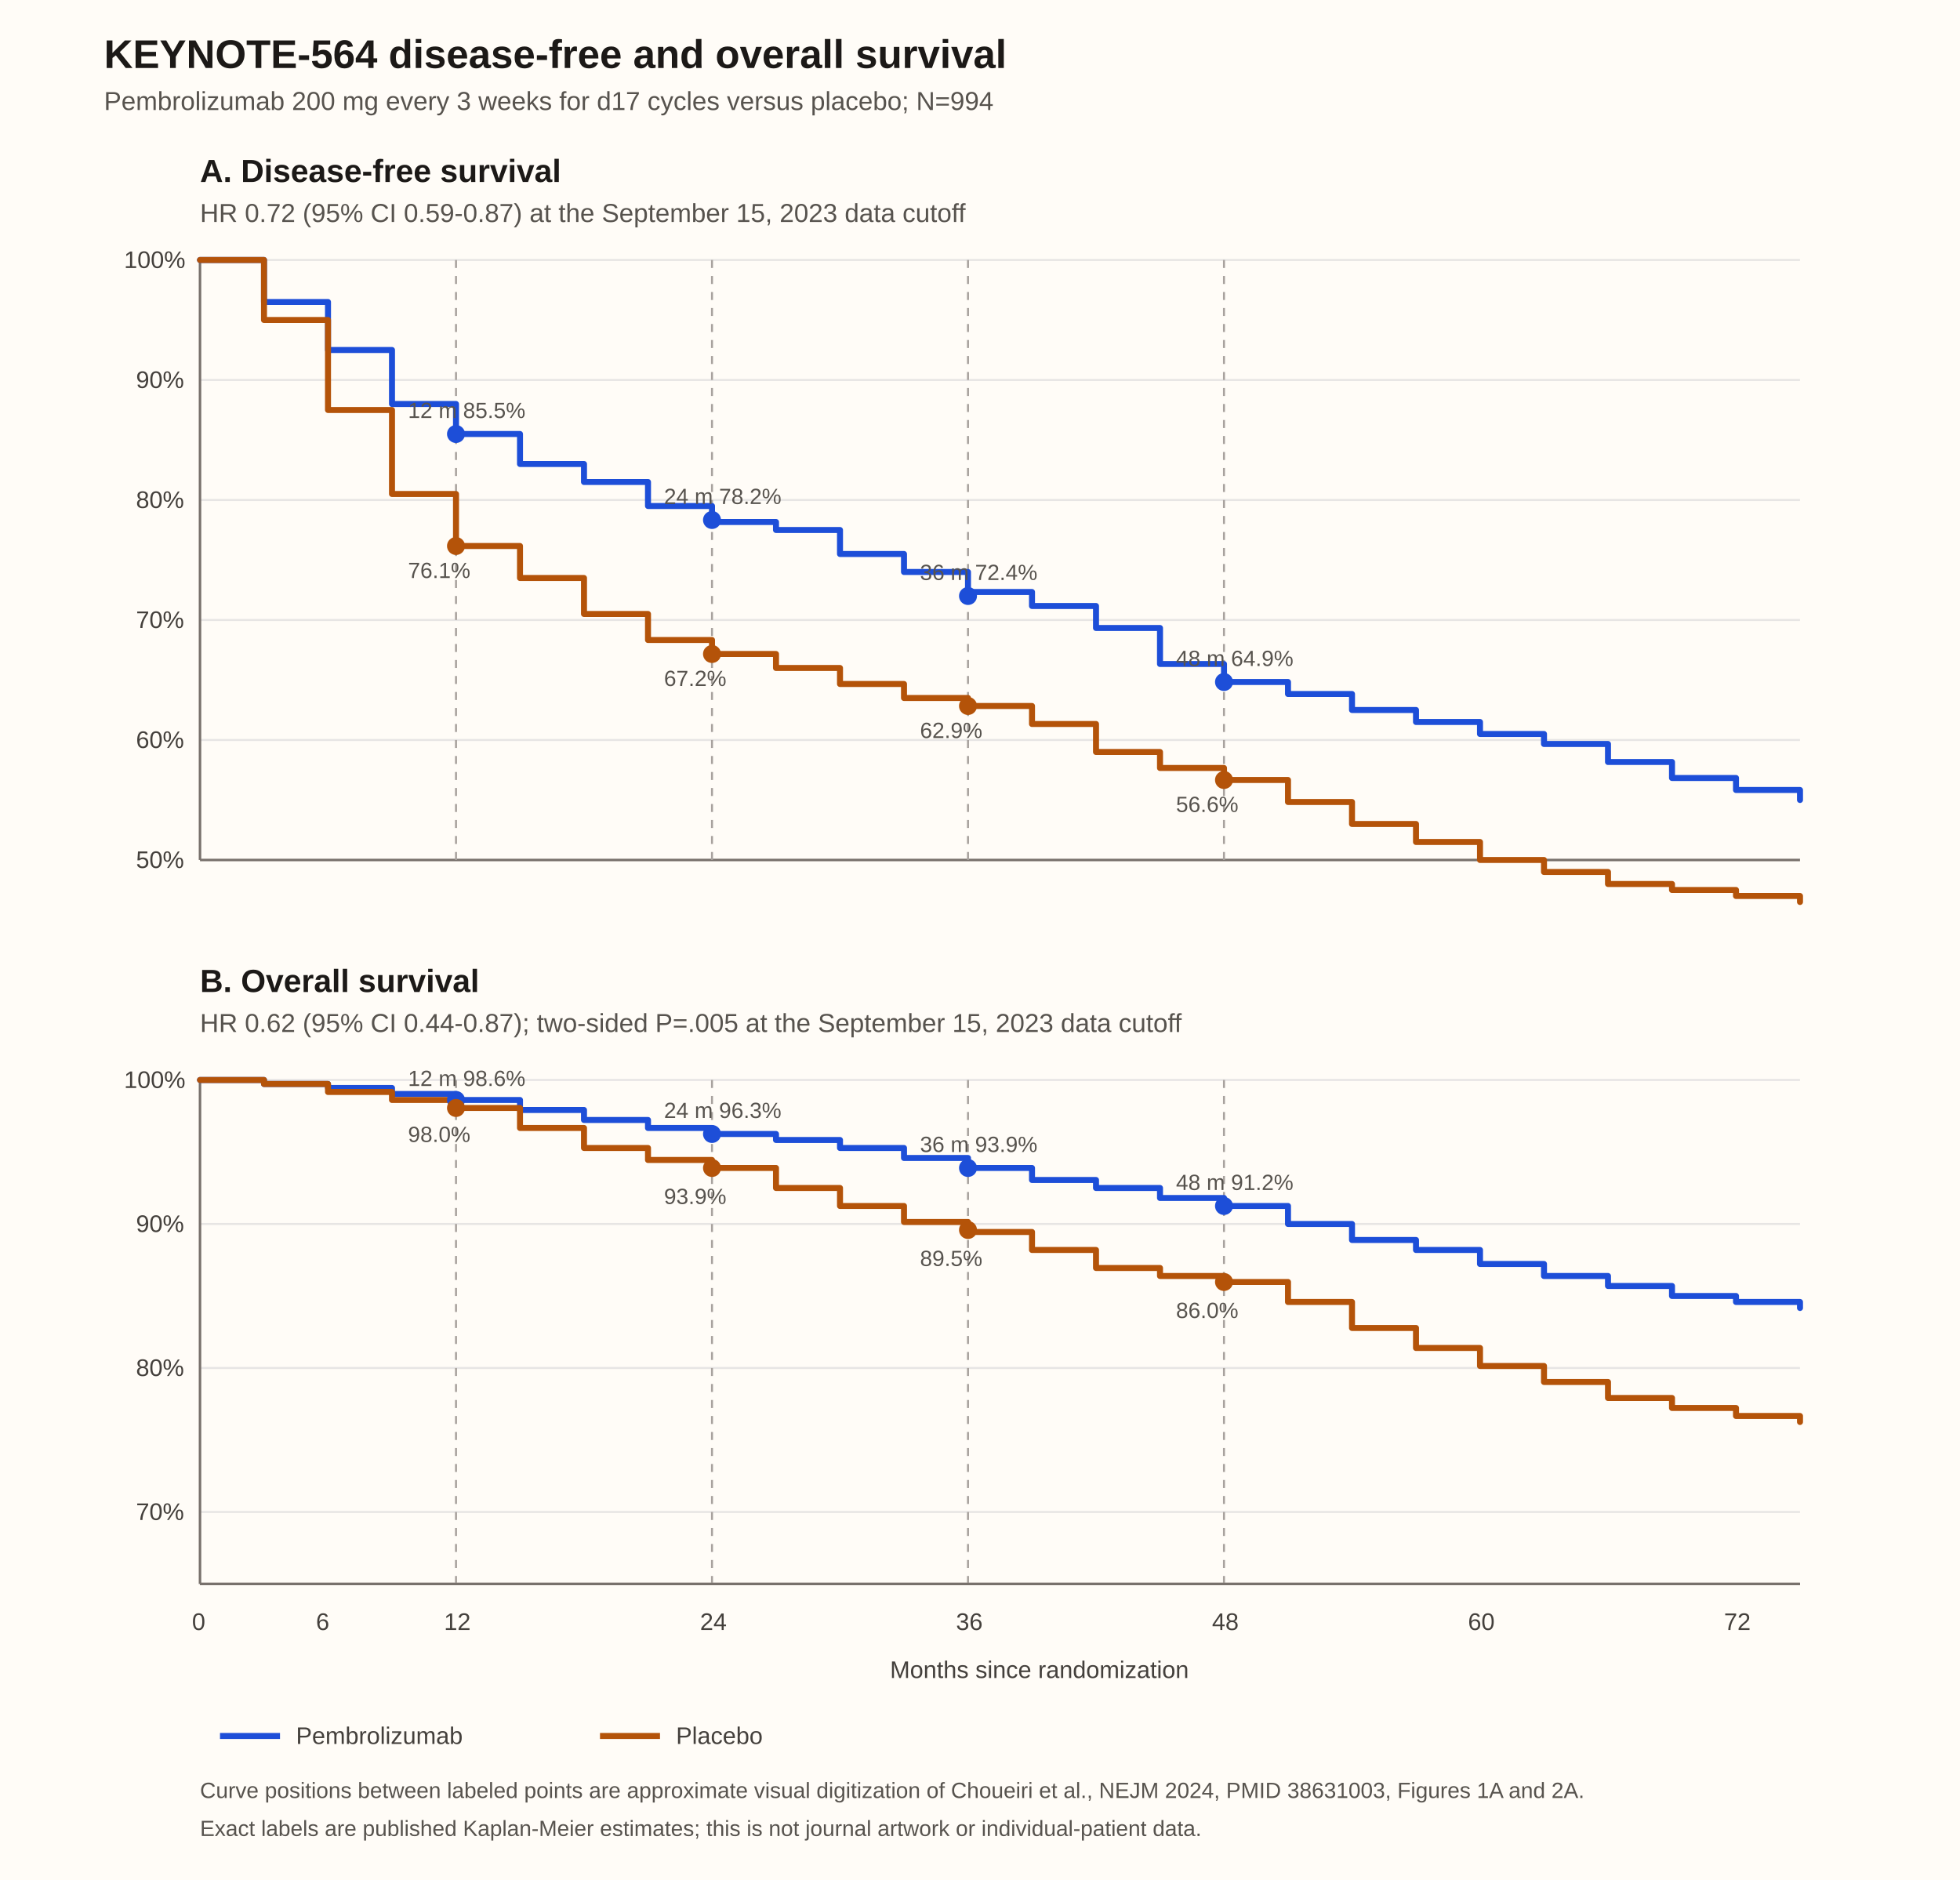
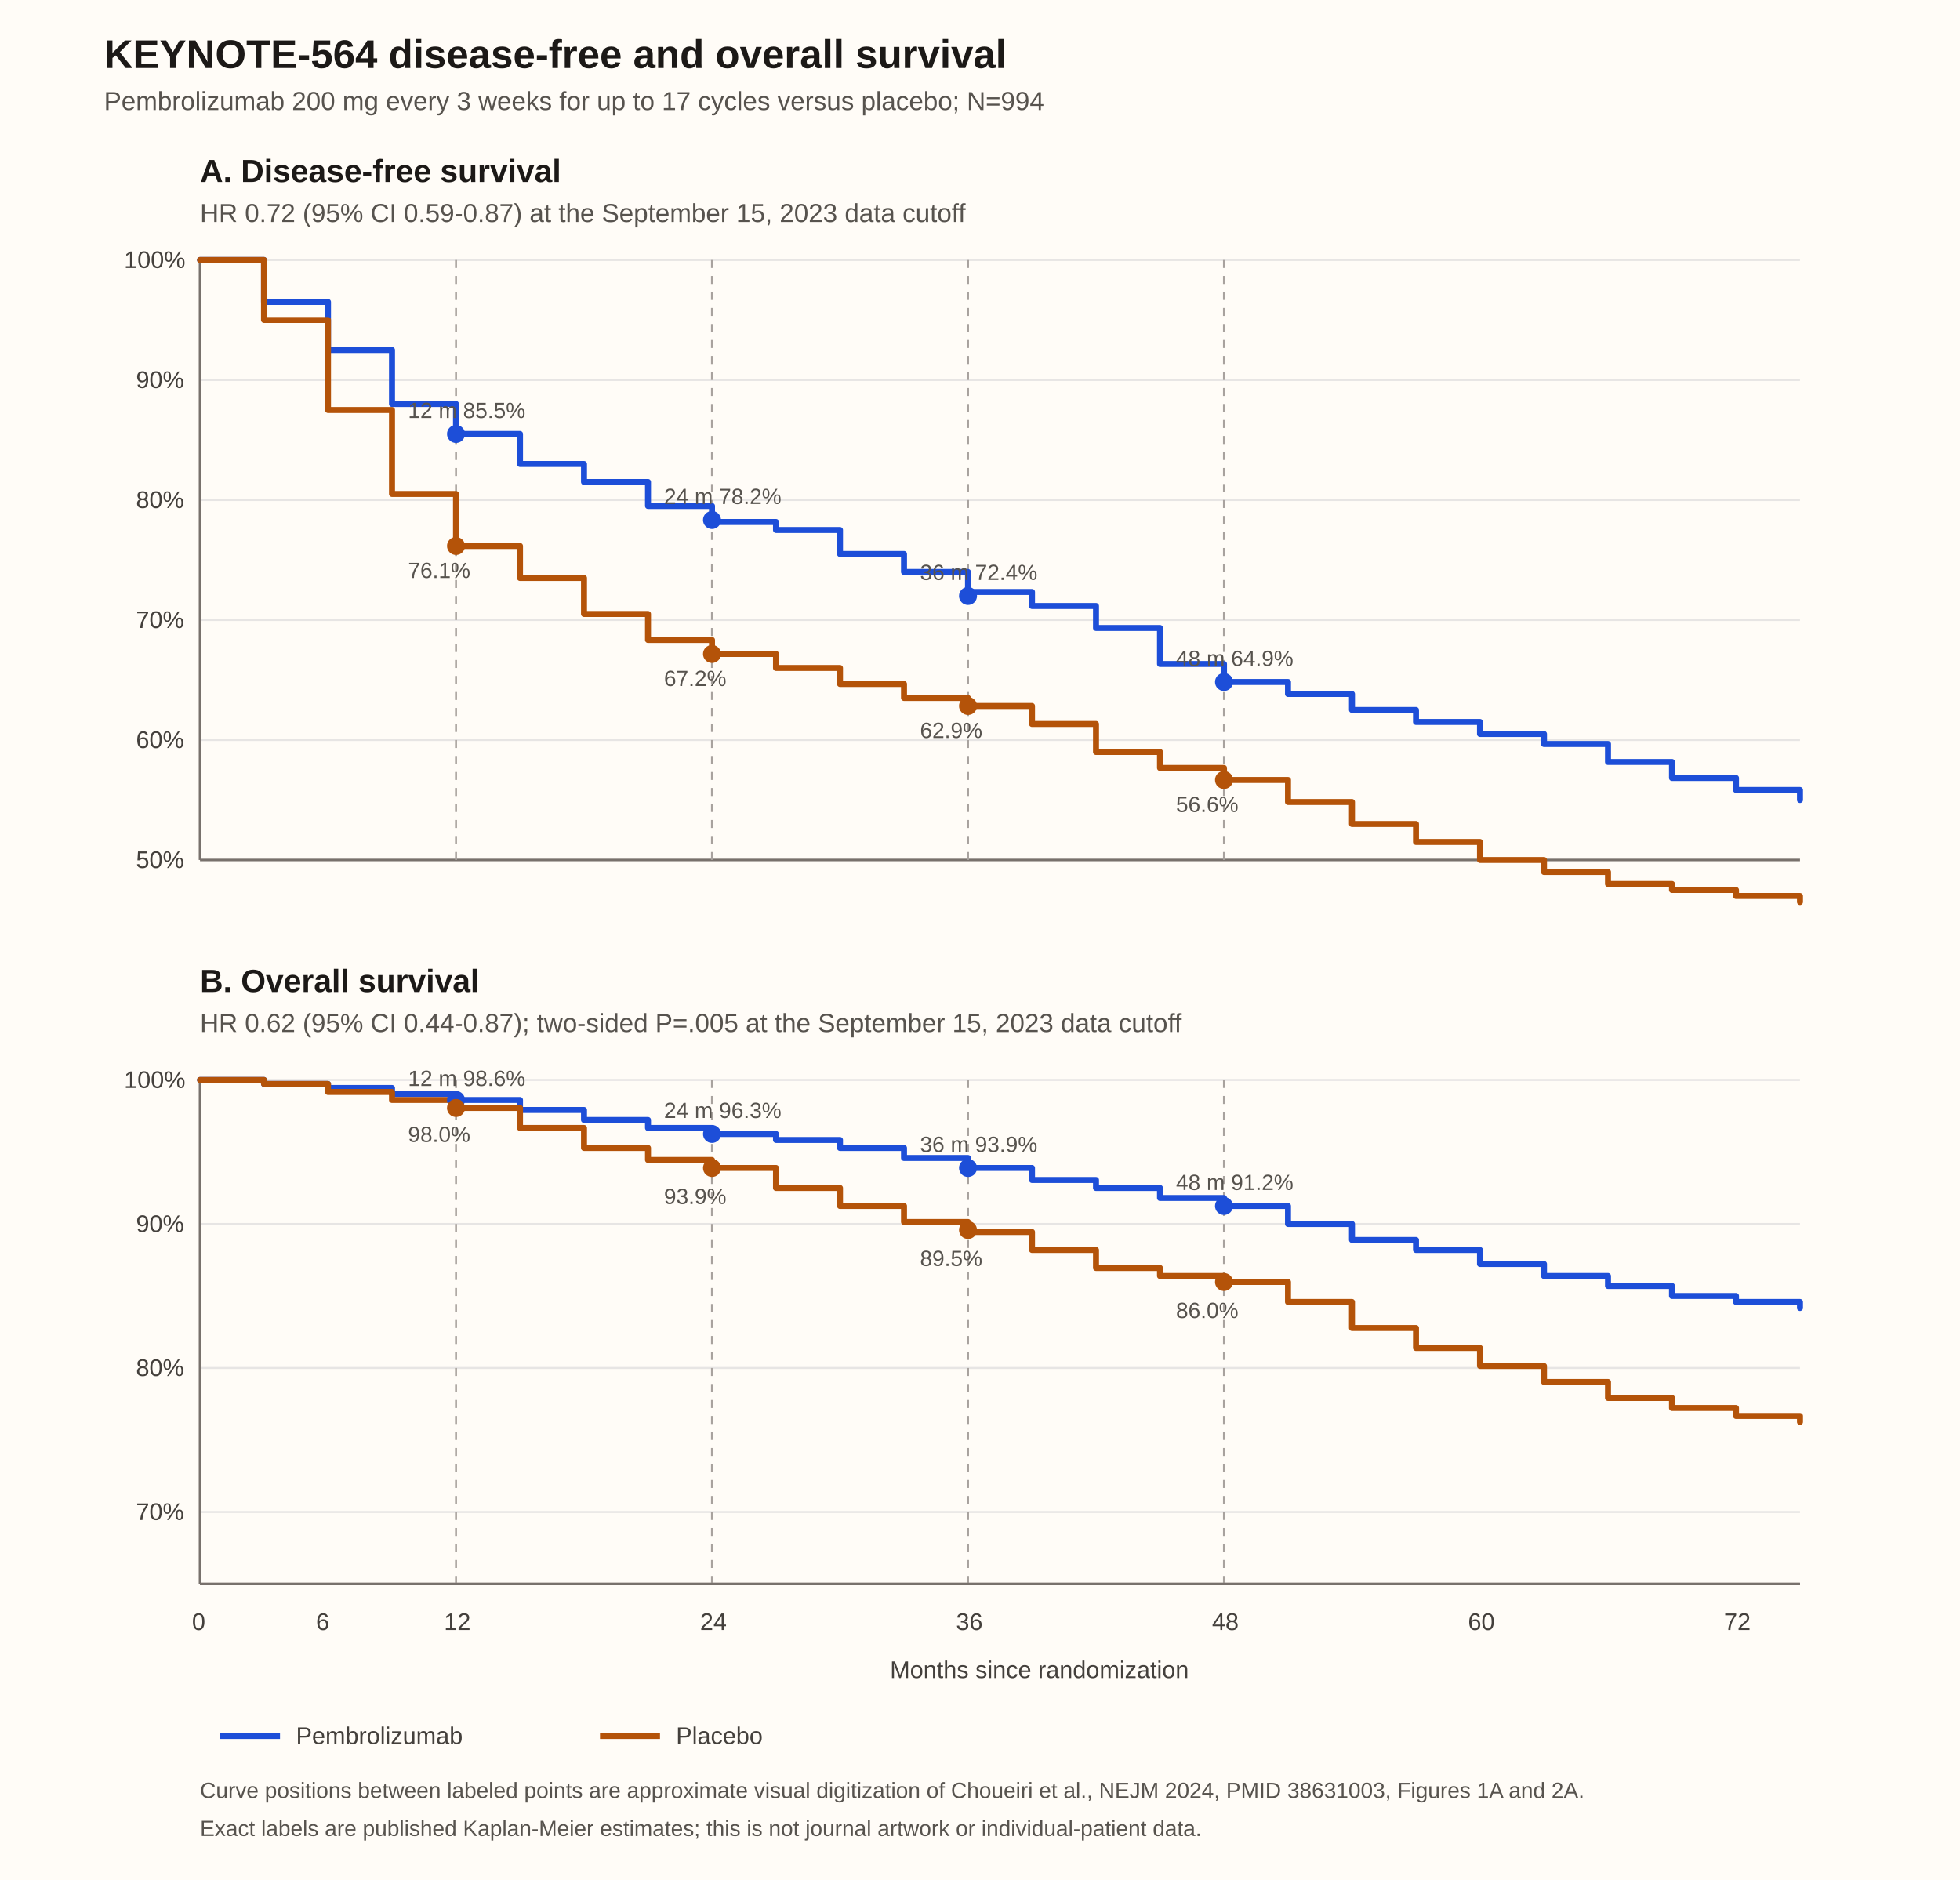
<svg xmlns="http://www.w3.org/2000/svg" viewBox="0 0 980 940" role="img" aria-labelledby="title desc">
  <style>
    .title { fill:#1c1917; font:600 20px Arial,sans-serif; }
    .subtitle { fill:#57534e; font:13px Arial,sans-serif; }
    .panel-title { fill:#1c1917; font:600 16px Arial,sans-serif; }
    .label { fill:#44403c; font:12px Arial,sans-serif; }
    .small { fill:#57534e; font:11px Arial,sans-serif; }
    .axis { stroke:#78716c; stroke-width:1.25; }
    .grid { stroke:#e7e5e4; stroke-width:1; }
    .landmark { stroke:#a8a29e; stroke-width:1; stroke-dasharray:4 4; }
    .pembro { fill:none; stroke:#1d4ed8; stroke-width:3; stroke-linejoin:round; stroke-linecap:round; }
    .placebo { fill:none; stroke:#b45309; stroke-width:3; stroke-linejoin:round; stroke-linecap:round; }
    .pembro-dot { fill:#1d4ed8; }
    .placebo-dot { fill:#b45309; }
  </style>
  <rect width="980" height="940" fill="#fffcf7" />
  <text x="52" y="34" class="title">KEYNOTE-564 disease-free and overall survival</text>
-   <text x="52" y="55" class="subtitle">Pembrolizumab 200 mg every 3 weeks for d17 cycles versus placebo; N=994</text>
+   <text x="52" y="55" class="subtitle">Pembrolizumab 200 mg every 3 weeks for up to 17 cycles versus placebo; N=994</text>
  <text x="100" y="91" class="panel-title">A. Disease-free survival</text>
  <text x="100" y="111" class="subtitle">HR 0.72 (95% CI 0.59-0.87) at the September 15, 2023 data cutoff</text>
  <line x1="100" y1="130" x2="900" y2="130" class="grid" />
  <line x1="100" y1="190" x2="900" y2="190" class="grid" />
  <line x1="100" y1="250" x2="900" y2="250" class="grid" />
  <line x1="100" y1="310" x2="900" y2="310" class="grid" />
  <line x1="100" y1="370" x2="900" y2="370" class="grid" />
  <line x1="100" y1="430" x2="900" y2="430" class="axis" />
  <line x1="100" y1="130" x2="100" y2="430" class="axis" />
  <text x="62" y="134" class="label">100%</text>
  <text x="68" y="194" class="label">90%</text>
  <text x="68" y="254" class="label">80%</text>
  <text x="68" y="314" class="label">70%</text>
  <text x="68" y="374" class="label">60%</text>
  <text x="68" y="434" class="label">50%</text>
  <line x1="228" y1="130" x2="228" y2="430" class="landmark" />
  <line x1="356" y1="130" x2="356" y2="430" class="landmark" />
  <line x1="484" y1="130" x2="484" y2="430" class="landmark" />
  <line x1="612" y1="130" x2="612" y2="430" class="landmark" />
  <path class="pembro" fill="none" stroke="#1d4ed8" stroke-width="3" d="M100 130 H132 V151 H164 V175 H196 V202 H228 V217 H260 V232 H292 V241 H324 V253 H356 V261 H388 V265 H420 V277 H452 V286 H484 V296 H516 V303 H548 V314 H580 V332 H612 V341 H644 V347 H676 V355 H708 V361 H740 V367 H772 V372 H804 V381 H836 V389 H868 V395 H900 V400" />
  <path class="placebo" fill="none" stroke="#b45309" stroke-width="3" d="M100 130 H132 V160 H164 V205 H196 V247 H228 V273 H260 V289 H292 V307 H324 V320 H356 V327 H388 V334 H420 V342 H452 V349 H484 V353 H516 V362 H548 V376 H580 V384 H612 V390 H644 V401 H676 V412 H708 V421 H740 V430 H772 V436 H804 V442 H836 V445 H868 V448 H900 V451" />
  <circle cx="228" cy="217" r="4.5" fill="#1d4ed8" />
  <circle cx="228" cy="273" r="4.5" fill="#b45309" />
  <circle cx="356" cy="260" r="4.5" fill="#1d4ed8" />
  <circle cx="356" cy="327" r="4.5" fill="#b45309" />
  <circle cx="484" cy="298" r="4.5" fill="#1d4ed8" />
  <circle cx="484" cy="353" r="4.5" fill="#b45309" />
  <circle cx="612" cy="341" r="4.5" fill="#1d4ed8" />
  <circle cx="612" cy="390" r="4.5" fill="#b45309" />
  <text x="204" y="209" class="small">12 m 85.5%</text>
  <text x="204" y="289" class="small">76.1%</text>
  <text x="332" y="252" class="small">24 m 78.2%</text>
  <text x="332" y="343" class="small">67.2%</text>
  <text x="460" y="290" class="small">36 m 72.4%</text>
  <text x="460" y="369" class="small">62.9%</text>
  <text x="588" y="333" class="small">48 m 64.9%</text>
  <text x="588" y="406" class="small">56.6%</text>
  <text x="100" y="496" class="panel-title">B. Overall survival</text>
  <text x="100" y="516" class="subtitle">HR 0.62 (95% CI 0.44-0.87); two-sided P=.005 at the September 15, 2023 data cutoff</text>
  <line x1="100" y1="540" x2="900" y2="540" class="grid" />
  <line x1="100" y1="612" x2="900" y2="612" class="grid" />
  <line x1="100" y1="684" x2="900" y2="684" class="grid" />
  <line x1="100" y1="756" x2="900" y2="756" class="grid" />
  <line x1="100" y1="792" x2="900" y2="792" class="axis" />
  <line x1="100" y1="540" x2="100" y2="792" class="axis" />
  <text x="62" y="544" class="label">100%</text>
  <text x="68" y="616" class="label">90%</text>
  <text x="68" y="688" class="label">80%</text>
  <text x="68" y="760" class="label">70%</text>
  <line x1="228" y1="540" x2="228" y2="792" class="landmark" />
  <line x1="356" y1="540" x2="356" y2="792" class="landmark" />
  <line x1="484" y1="540" x2="484" y2="792" class="landmark" />
  <line x1="612" y1="540" x2="612" y2="792" class="landmark" />
  <path class="pembro" fill="none" stroke="#1d4ed8" stroke-width="3" d="M100 540 H132 V542 H164 V544 H196 V547 H228 V550 H260 V555 H292 V560 H324 V564 H356 V567 H388 V570 H420 V574 H452 V579 H484 V584 H516 V590 H548 V594 H580 V599 H612 V603 H644 V612 H676 V620 H708 V625 H740 V632 H772 V638 H804 V643 H836 V648 H868 V651 H900 V654" />
  <path class="placebo" fill="none" stroke="#b45309" stroke-width="3" d="M100 540 H132 V542 H164 V546 H196 V550 H228 V554 H260 V564 H292 V574 H324 V580 H356 V584 H388 V594 H420 V603 H452 V611 H484 V616 H516 V625 H548 V634 H580 V638 H612 V641 H644 V651 H676 V664 H708 V674 H740 V683 H772 V691 H804 V699 H836 V704 H868 V708 H900 V711" />
  <circle cx="228" cy="550" r="4.5" fill="#1d4ed8" />
  <circle cx="228" cy="554" r="4.5" fill="#b45309" />
  <circle cx="356" cy="567" r="4.5" fill="#1d4ed8" />
  <circle cx="356" cy="584" r="4.5" fill="#b45309" />
  <circle cx="484" cy="584" r="4.5" fill="#1d4ed8" />
  <circle cx="484" cy="615" r="4.5" fill="#b45309" />
  <circle cx="612" cy="603" r="4.5" fill="#1d4ed8" />
  <circle cx="612" cy="641" r="4.5" fill="#b45309" />
  <text x="204" y="543" class="small">12 m 98.6%</text>
  <text x="204" y="571" class="small">98.0%</text>
  <text x="332" y="559" class="small">24 m 96.3%</text>
  <text x="332" y="602" class="small">93.9%</text>
  <text x="460" y="576" class="small">36 m 93.9%</text>
  <text x="460" y="633" class="small">89.5%</text>
  <text x="588" y="595" class="small">48 m 91.2%</text>
  <text x="588" y="659" class="small">86.0%</text>
  <line x1="100" y1="792" x2="900" y2="792" class="axis" />
  <g class="label">
    <text x="96" y="815">0</text>
    <text x="158" y="815">6</text>
    <text x="222" y="815">12</text>
    <text x="350" y="815">24</text>
    <text x="478" y="815">36</text>
    <text x="606" y="815">48</text>
    <text x="734" y="815">60</text>
    <text x="862" y="815">72</text>
  </g>
  <text x="445" y="839" class="label">Months since randomization</text>
  <line x1="110" y1="868" x2="140" y2="868" stroke="#1d4ed8" stroke-width="3" />
  <text x="148" y="872" class="label">Pembrolizumab</text>
  <line x1="300" y1="868" x2="330" y2="868" stroke="#b45309" stroke-width="3" />
  <text x="338" y="872" class="label">Placebo</text>
  <text x="100" y="899" class="small">Curve positions between labeled points are approximate visual digitization of Choueiri et al., NEJM 2024, PMID 38631003, Figures 1A and 2A.</text>
  <text x="100" y="918" class="small">Exact labels are published Kaplan-Meier estimates; this is not journal artwork or individual-patient data.</text>
</svg>
